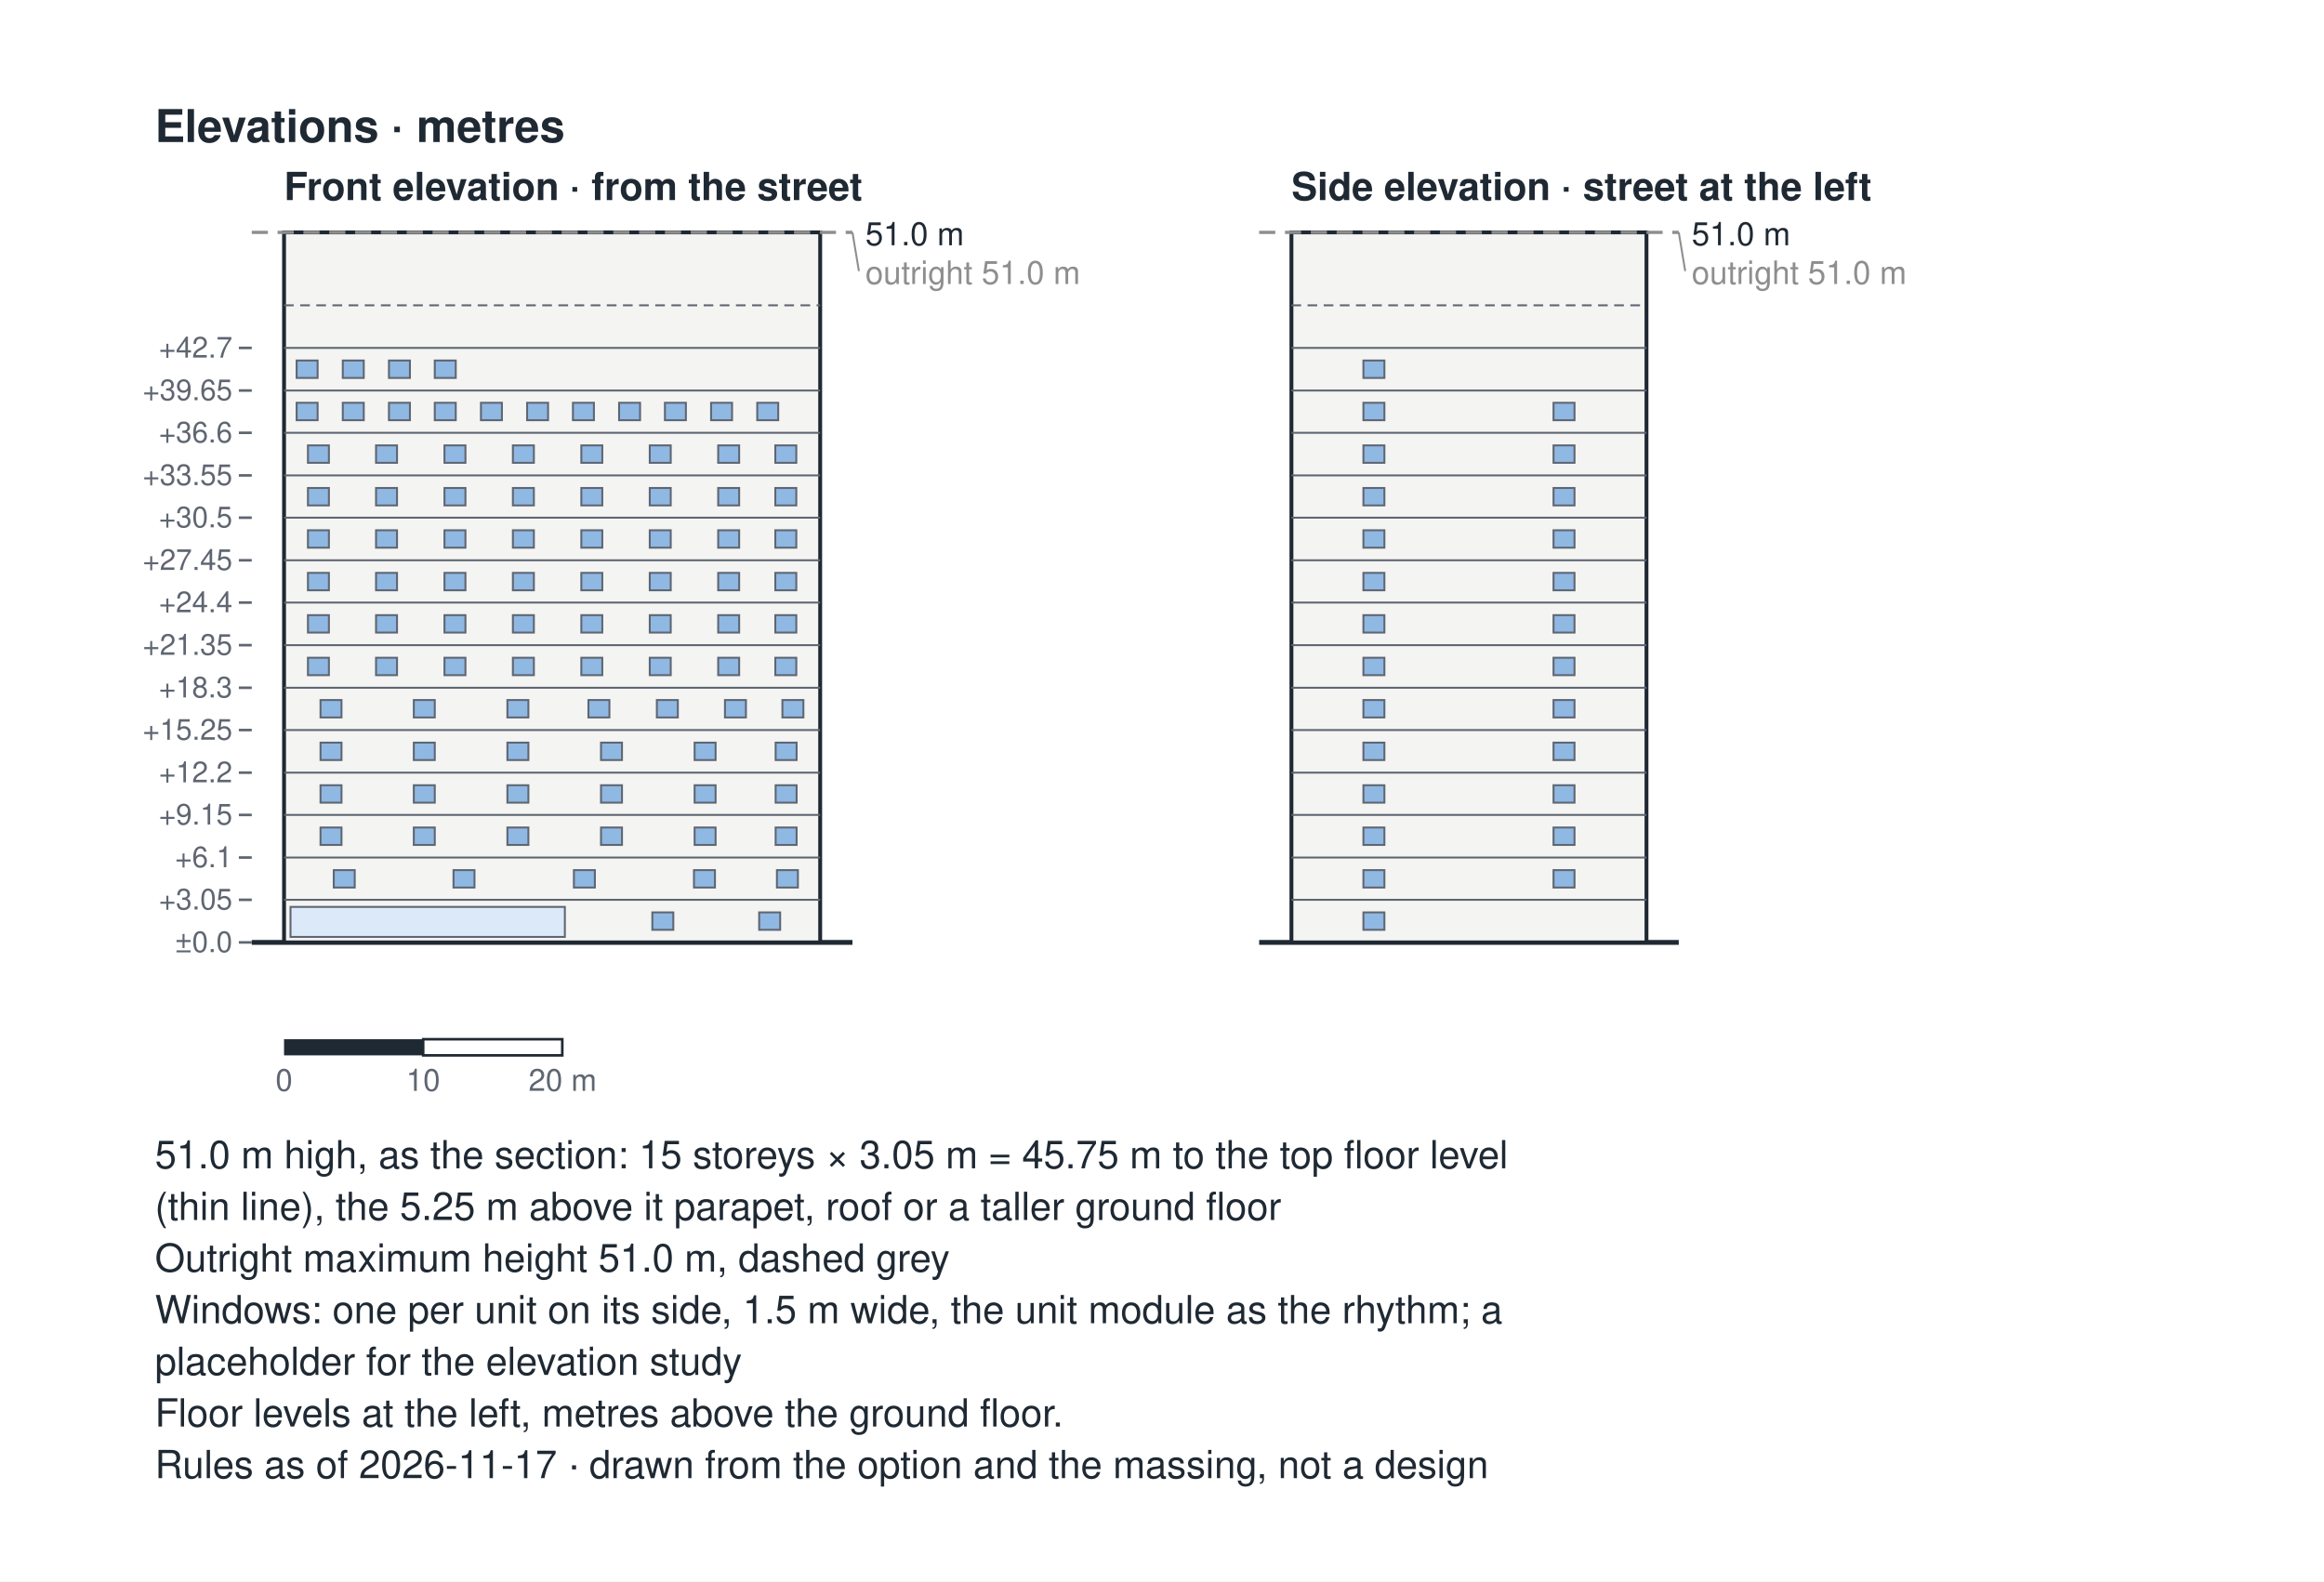
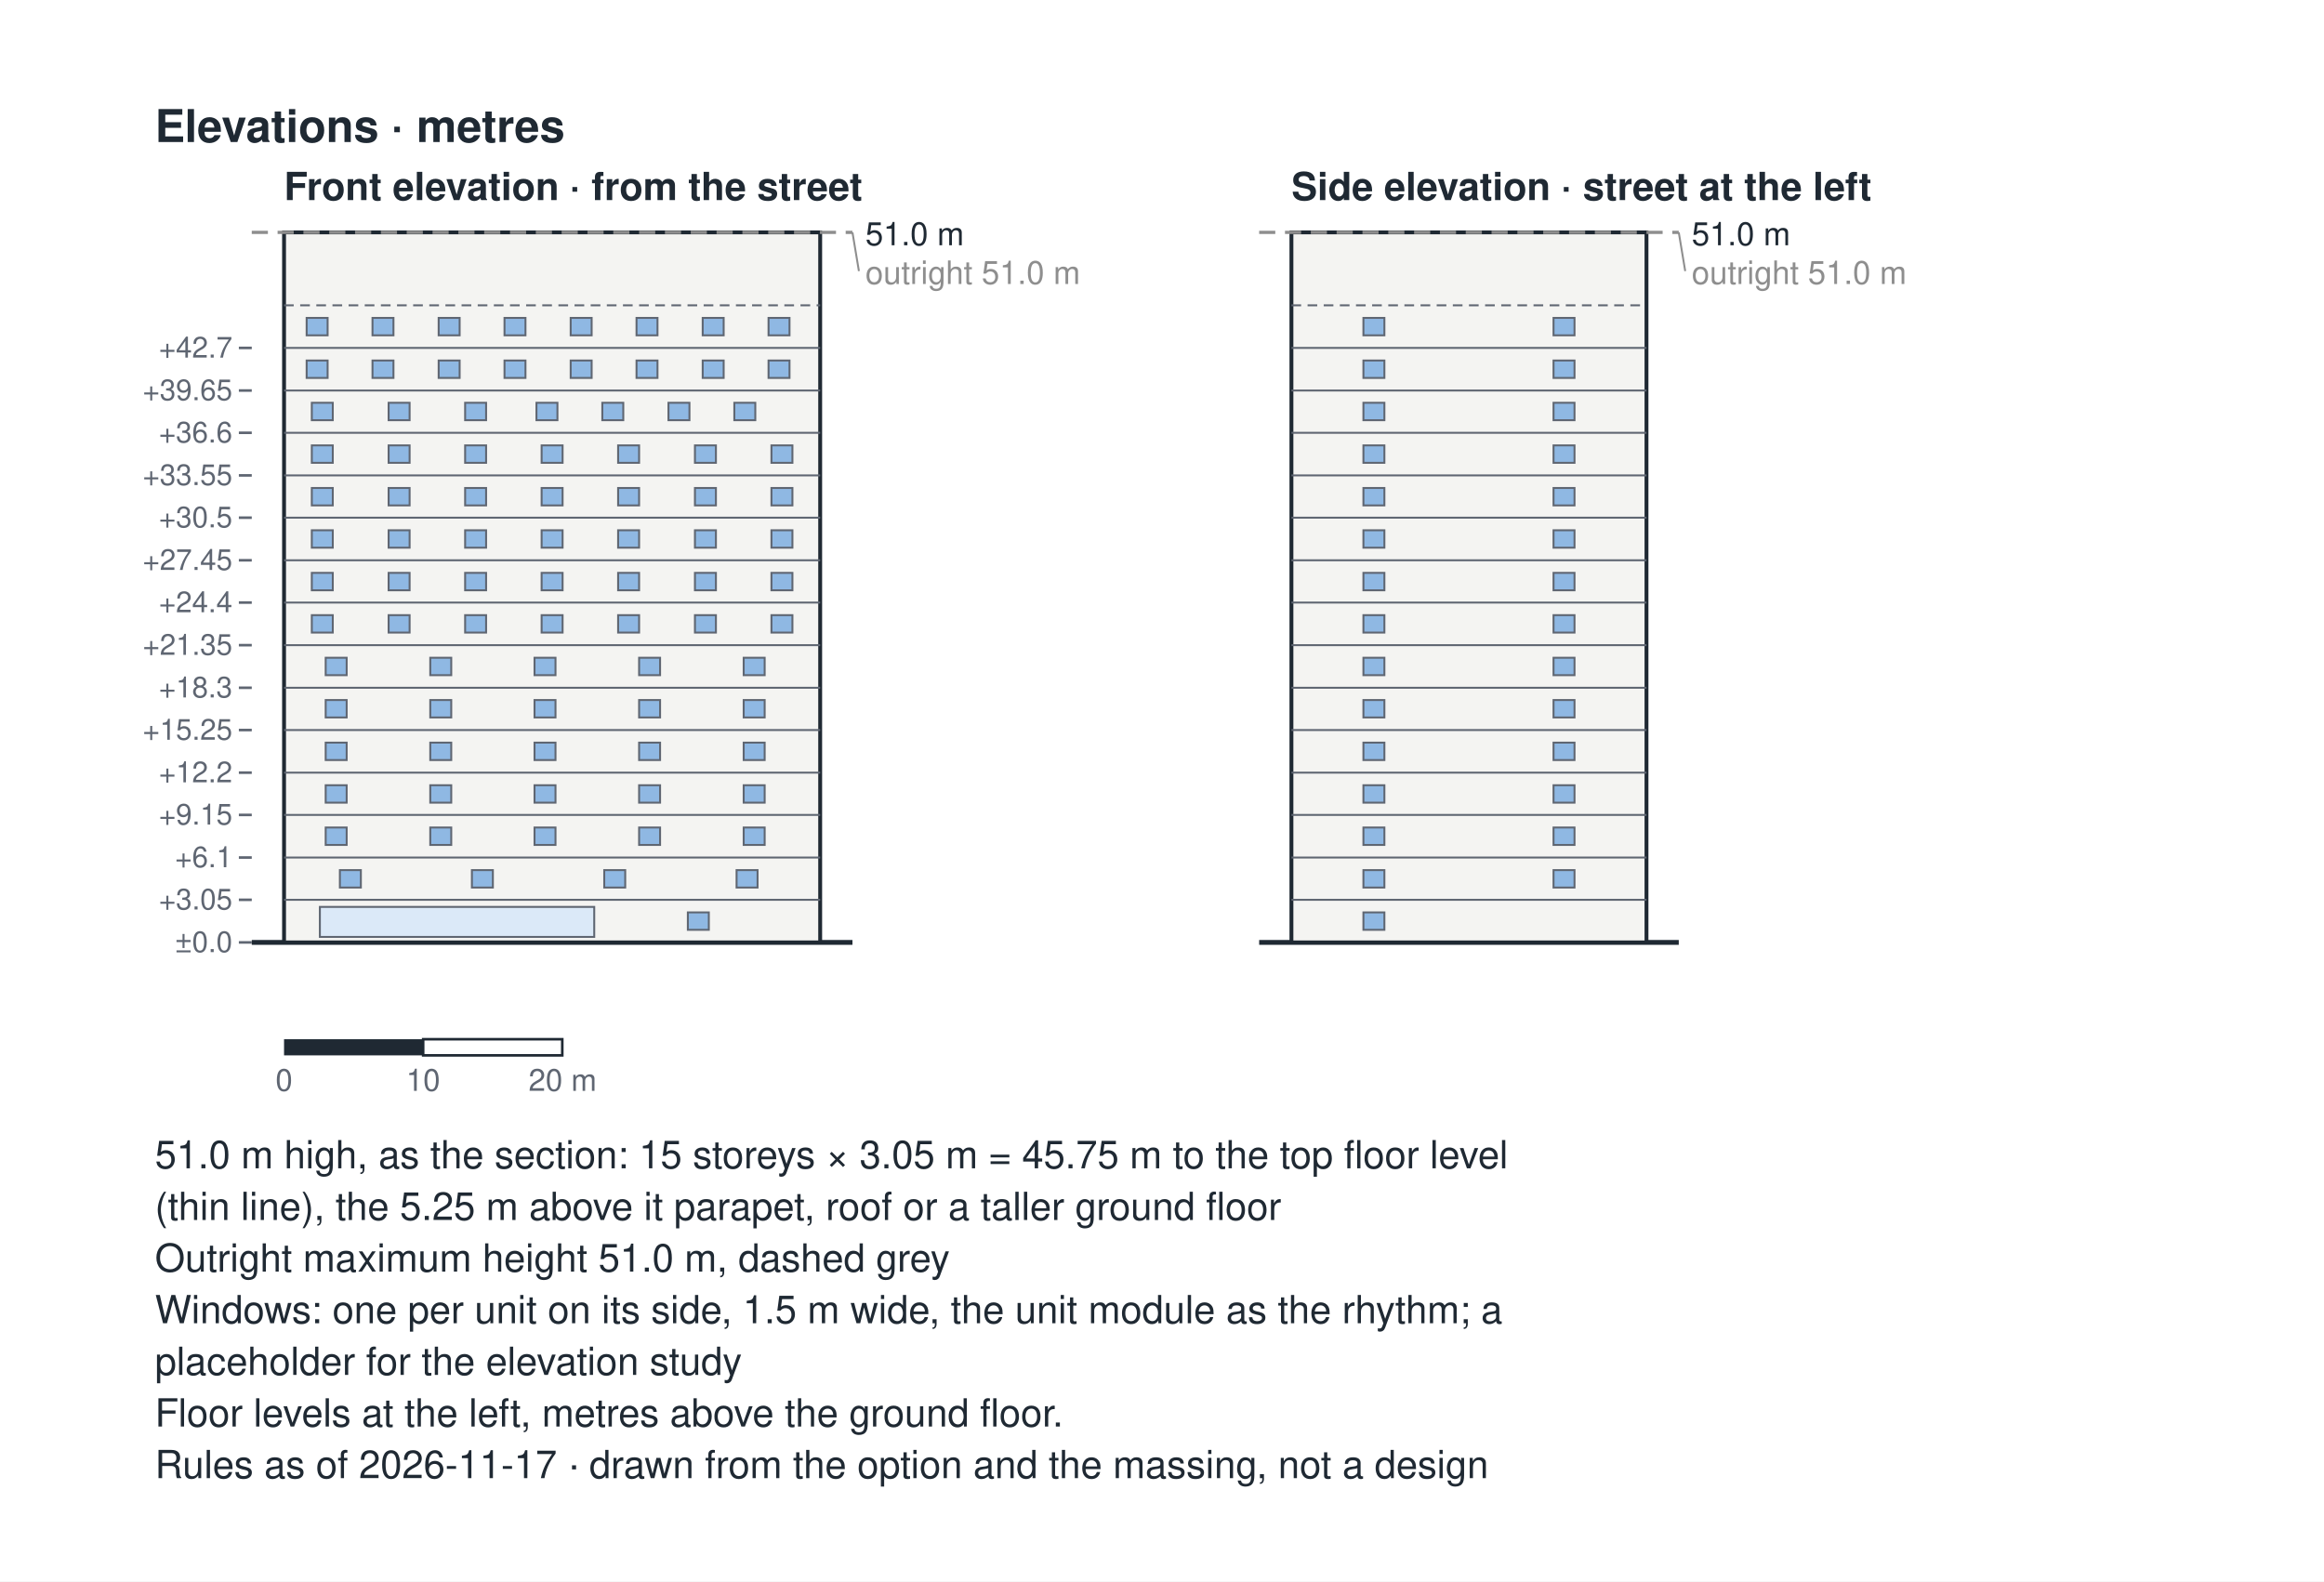
<svg xmlns="http://www.w3.org/2000/svg" width="720" height="490" viewBox="0 0 720 490" font-family="IBM Plex Sans, Helvetica, Arial, sans-serif" font-size="12" fill="#1f2933" role="img" aria-label="Preliminary elevations">
  <rect width="100%" height="100%" fill="#ffffff" />
  <text x="48" y="44" font-size="14" font-weight="600">Elevations · metres</text>
  <text x="88.0" y="62.0" font-size="12" font-weight="600">Front elevation · from the street</text>
  <line x1="78.0" y1="292.0" x2="264.1" y2="292.0" stroke="#1f2933" stroke-width="1.5" />
  <rect x="88.0" y="72.0" width="166.1" height="220.0" fill="#f4f4f2" stroke="#1f2933" stroke-width="1.2" />
  <line x1="88.0" y1="94.6" x2="254.1" y2="94.6" stroke="#5f6672" stroke-width="0.6" stroke-dasharray="3 2" />
-   <rect x="90.0" y="281.0" width="85.0" height="9.3" fill="#dbe9f8" stroke="#5f6672" stroke-width="0.6" />
-   <rect x="202.1" y="282.7" width="6.5" height="5.4" fill="#8fb8e3" stroke="#5f6672" stroke-width="0.6" />
-   <rect x="235.2" y="282.7" width="6.5" height="5.4" fill="#8fb8e3" stroke="#5f6672" stroke-width="0.6" />
+   <rect x="99.1" y="281.0" width="85.0" height="9.3" fill="#dbe9f8" stroke="#5f6672" stroke-width="0.6" />
+   <rect x="213.1" y="282.7" width="6.5" height="5.4" fill="#8fb8e3" stroke="#5f6672" stroke-width="0.6" />
  <line x1="88.0" y1="278.8" x2="254.1" y2="278.8" stroke="#5f6672" stroke-width="0.6" />
-   <rect x="103.4" y="269.6" width="6.5" height="5.4" fill="#8fb8e3" stroke="#5f6672" stroke-width="0.6" />
-   <rect x="140.5" y="269.6" width="6.5" height="5.4" fill="#8fb8e3" stroke="#5f6672" stroke-width="0.6" />
-   <rect x="177.8" y="269.6" width="6.5" height="5.4" fill="#8fb8e3" stroke="#5f6672" stroke-width="0.6" />
-   <rect x="215.0" y="269.6" width="6.5" height="5.4" fill="#8fb8e3" stroke="#5f6672" stroke-width="0.6" />
-   <rect x="240.7" y="269.6" width="6.5" height="5.4" fill="#8fb8e3" stroke="#5f6672" stroke-width="0.6" />
+   <rect x="105.3" y="269.6" width="6.5" height="5.4" fill="#8fb8e3" stroke="#5f6672" stroke-width="0.6" />
+   <rect x="146.2" y="269.6" width="6.5" height="5.4" fill="#8fb8e3" stroke="#5f6672" stroke-width="0.6" />
+   <rect x="187.2" y="269.6" width="6.5" height="5.4" fill="#8fb8e3" stroke="#5f6672" stroke-width="0.6" />
+   <rect x="228.2" y="269.6" width="6.5" height="5.4" fill="#8fb8e3" stroke="#5f6672" stroke-width="0.6" />
  <line x1="88.0" y1="265.7" x2="254.1" y2="265.7" stroke="#5f6672" stroke-width="0.6" />
-   <rect x="99.3" y="256.4" width="6.5" height="5.4" fill="#8fb8e3" stroke="#5f6672" stroke-width="0.6" />
-   <rect x="128.2" y="256.4" width="6.5" height="5.4" fill="#8fb8e3" stroke="#5f6672" stroke-width="0.6" />
-   <rect x="157.2" y="256.4" width="6.5" height="5.4" fill="#8fb8e3" stroke="#5f6672" stroke-width="0.6" />
-   <rect x="186.2" y="256.4" width="6.5" height="5.4" fill="#8fb8e3" stroke="#5f6672" stroke-width="0.6" />
-   <rect x="215.2" y="256.4" width="6.5" height="5.4" fill="#8fb8e3" stroke="#5f6672" stroke-width="0.6" />
-   <rect x="240.3" y="256.4" width="6.5" height="5.4" fill="#8fb8e3" stroke="#5f6672" stroke-width="0.6" />
+   <rect x="100.9" y="256.4" width="6.5" height="5.4" fill="#8fb8e3" stroke="#5f6672" stroke-width="0.6" />
+   <rect x="133.3" y="256.4" width="6.5" height="5.4" fill="#8fb8e3" stroke="#5f6672" stroke-width="0.6" />
+   <rect x="165.6" y="256.4" width="6.5" height="5.4" fill="#8fb8e3" stroke="#5f6672" stroke-width="0.6" />
+   <rect x="198.0" y="256.4" width="6.5" height="5.4" fill="#8fb8e3" stroke="#5f6672" stroke-width="0.6" />
+   <rect x="230.4" y="256.4" width="6.5" height="5.4" fill="#8fb8e3" stroke="#5f6672" stroke-width="0.6" />
  <line x1="88.0" y1="252.5" x2="254.1" y2="252.5" stroke="#5f6672" stroke-width="0.6" />
-   <rect x="99.3" y="243.3" width="6.5" height="5.4" fill="#8fb8e3" stroke="#5f6672" stroke-width="0.6" />
-   <rect x="128.2" y="243.3" width="6.5" height="5.4" fill="#8fb8e3" stroke="#5f6672" stroke-width="0.6" />
-   <rect x="157.2" y="243.3" width="6.5" height="5.4" fill="#8fb8e3" stroke="#5f6672" stroke-width="0.6" />
-   <rect x="186.2" y="243.3" width="6.5" height="5.4" fill="#8fb8e3" stroke="#5f6672" stroke-width="0.6" />
-   <rect x="215.2" y="243.3" width="6.5" height="5.4" fill="#8fb8e3" stroke="#5f6672" stroke-width="0.6" />
-   <rect x="240.3" y="243.3" width="6.5" height="5.4" fill="#8fb8e3" stroke="#5f6672" stroke-width="0.6" />
+   <rect x="100.9" y="243.3" width="6.5" height="5.4" fill="#8fb8e3" stroke="#5f6672" stroke-width="0.6" />
+   <rect x="133.3" y="243.3" width="6.5" height="5.4" fill="#8fb8e3" stroke="#5f6672" stroke-width="0.6" />
+   <rect x="165.6" y="243.3" width="6.5" height="5.4" fill="#8fb8e3" stroke="#5f6672" stroke-width="0.6" />
+   <rect x="198.0" y="243.3" width="6.5" height="5.4" fill="#8fb8e3" stroke="#5f6672" stroke-width="0.6" />
+   <rect x="230.4" y="243.3" width="6.5" height="5.4" fill="#8fb8e3" stroke="#5f6672" stroke-width="0.6" />
  <line x1="88.0" y1="239.4" x2="254.1" y2="239.4" stroke="#5f6672" stroke-width="0.6" />
-   <rect x="99.3" y="230.1" width="6.5" height="5.4" fill="#8fb8e3" stroke="#5f6672" stroke-width="0.6" />
-   <rect x="128.2" y="230.1" width="6.5" height="5.4" fill="#8fb8e3" stroke="#5f6672" stroke-width="0.6" />
-   <rect x="157.2" y="230.1" width="6.5" height="5.4" fill="#8fb8e3" stroke="#5f6672" stroke-width="0.6" />
-   <rect x="186.2" y="230.1" width="6.5" height="5.4" fill="#8fb8e3" stroke="#5f6672" stroke-width="0.6" />
-   <rect x="215.2" y="230.1" width="6.5" height="5.4" fill="#8fb8e3" stroke="#5f6672" stroke-width="0.6" />
-   <rect x="240.3" y="230.1" width="6.5" height="5.4" fill="#8fb8e3" stroke="#5f6672" stroke-width="0.6" />
+   <rect x="100.9" y="230.1" width="6.5" height="5.4" fill="#8fb8e3" stroke="#5f6672" stroke-width="0.6" />
+   <rect x="133.3" y="230.1" width="6.5" height="5.4" fill="#8fb8e3" stroke="#5f6672" stroke-width="0.6" />
+   <rect x="165.6" y="230.1" width="6.5" height="5.4" fill="#8fb8e3" stroke="#5f6672" stroke-width="0.6" />
+   <rect x="198.0" y="230.1" width="6.5" height="5.4" fill="#8fb8e3" stroke="#5f6672" stroke-width="0.6" />
+   <rect x="230.4" y="230.1" width="6.5" height="5.4" fill="#8fb8e3" stroke="#5f6672" stroke-width="0.6" />
  <line x1="88.0" y1="226.2" x2="254.1" y2="226.2" stroke="#5f6672" stroke-width="0.6" />
-   <rect x="99.3" y="216.9" width="6.5" height="5.4" fill="#8fb8e3" stroke="#5f6672" stroke-width="0.6" />
-   <rect x="128.2" y="216.9" width="6.5" height="5.4" fill="#8fb8e3" stroke="#5f6672" stroke-width="0.6" />
-   <rect x="157.2" y="216.9" width="6.5" height="5.4" fill="#8fb8e3" stroke="#5f6672" stroke-width="0.6" />
-   <rect x="182.3" y="216.9" width="6.5" height="5.4" fill="#8fb8e3" stroke="#5f6672" stroke-width="0.6" />
-   <rect x="203.5" y="216.9" width="6.5" height="5.4" fill="#8fb8e3" stroke="#5f6672" stroke-width="0.6" />
-   <rect x="224.6" y="216.9" width="6.5" height="5.4" fill="#8fb8e3" stroke="#5f6672" stroke-width="0.6" />
-   <rect x="242.4" y="216.9" width="6.5" height="5.4" fill="#8fb8e3" stroke="#5f6672" stroke-width="0.6" />
+   <rect x="100.9" y="216.9" width="6.5" height="5.4" fill="#8fb8e3" stroke="#5f6672" stroke-width="0.6" />
+   <rect x="133.3" y="216.9" width="6.5" height="5.4" fill="#8fb8e3" stroke="#5f6672" stroke-width="0.6" />
+   <rect x="165.6" y="216.9" width="6.5" height="5.4" fill="#8fb8e3" stroke="#5f6672" stroke-width="0.6" />
+   <rect x="198.0" y="216.9" width="6.5" height="5.4" fill="#8fb8e3" stroke="#5f6672" stroke-width="0.6" />
+   <rect x="230.4" y="216.9" width="6.5" height="5.4" fill="#8fb8e3" stroke="#5f6672" stroke-width="0.6" />
  <line x1="88.0" y1="213.1" x2="254.1" y2="213.1" stroke="#5f6672" stroke-width="0.6" />
-   <rect x="95.4" y="203.8" width="6.5" height="5.4" fill="#8fb8e3" stroke="#5f6672" stroke-width="0.6" />
-   <rect x="116.5" y="203.8" width="6.5" height="5.4" fill="#8fb8e3" stroke="#5f6672" stroke-width="0.6" />
-   <rect x="137.7" y="203.8" width="6.5" height="5.4" fill="#8fb8e3" stroke="#5f6672" stroke-width="0.6" />
-   <rect x="158.9" y="203.8" width="6.5" height="5.4" fill="#8fb8e3" stroke="#5f6672" stroke-width="0.6" />
-   <rect x="180.1" y="203.8" width="6.5" height="5.4" fill="#8fb8e3" stroke="#5f6672" stroke-width="0.6" />
-   <rect x="201.3" y="203.8" width="6.5" height="5.4" fill="#8fb8e3" stroke="#5f6672" stroke-width="0.6" />
-   <rect x="222.5" y="203.8" width="6.5" height="5.4" fill="#8fb8e3" stroke="#5f6672" stroke-width="0.6" />
-   <rect x="240.2" y="203.8" width="6.5" height="5.4" fill="#8fb8e3" stroke="#5f6672" stroke-width="0.6" />
+   <rect x="100.9" y="203.8" width="6.5" height="5.4" fill="#8fb8e3" stroke="#5f6672" stroke-width="0.6" />
+   <rect x="133.3" y="203.8" width="6.5" height="5.4" fill="#8fb8e3" stroke="#5f6672" stroke-width="0.6" />
+   <rect x="165.6" y="203.8" width="6.5" height="5.4" fill="#8fb8e3" stroke="#5f6672" stroke-width="0.6" />
+   <rect x="198.0" y="203.8" width="6.5" height="5.4" fill="#8fb8e3" stroke="#5f6672" stroke-width="0.6" />
+   <rect x="230.4" y="203.8" width="6.5" height="5.4" fill="#8fb8e3" stroke="#5f6672" stroke-width="0.6" />
  <line x1="88.0" y1="199.9" x2="254.1" y2="199.9" stroke="#5f6672" stroke-width="0.6" />
-   <rect x="95.4" y="190.6" width="6.5" height="5.4" fill="#8fb8e3" stroke="#5f6672" stroke-width="0.6" />
-   <rect x="116.5" y="190.6" width="6.5" height="5.4" fill="#8fb8e3" stroke="#5f6672" stroke-width="0.6" />
-   <rect x="137.7" y="190.6" width="6.5" height="5.4" fill="#8fb8e3" stroke="#5f6672" stroke-width="0.6" />
-   <rect x="158.9" y="190.6" width="6.5" height="5.4" fill="#8fb8e3" stroke="#5f6672" stroke-width="0.6" />
-   <rect x="180.1" y="190.6" width="6.5" height="5.4" fill="#8fb8e3" stroke="#5f6672" stroke-width="0.6" />
-   <rect x="201.3" y="190.6" width="6.5" height="5.4" fill="#8fb8e3" stroke="#5f6672" stroke-width="0.6" />
-   <rect x="222.5" y="190.6" width="6.5" height="5.4" fill="#8fb8e3" stroke="#5f6672" stroke-width="0.6" />
-   <rect x="240.2" y="190.6" width="6.5" height="5.4" fill="#8fb8e3" stroke="#5f6672" stroke-width="0.6" />
+   <rect x="96.6" y="190.6" width="6.5" height="5.4" fill="#8fb8e3" stroke="#5f6672" stroke-width="0.6" />
+   <rect x="120.4" y="190.6" width="6.5" height="5.4" fill="#8fb8e3" stroke="#5f6672" stroke-width="0.6" />
+   <rect x="144.1" y="190.6" width="6.5" height="5.4" fill="#8fb8e3" stroke="#5f6672" stroke-width="0.6" />
+   <rect x="167.8" y="190.6" width="6.5" height="5.4" fill="#8fb8e3" stroke="#5f6672" stroke-width="0.6" />
+   <rect x="191.5" y="190.6" width="6.5" height="5.4" fill="#8fb8e3" stroke="#5f6672" stroke-width="0.6" />
+   <rect x="215.3" y="190.6" width="6.5" height="5.4" fill="#8fb8e3" stroke="#5f6672" stroke-width="0.6" />
+   <rect x="239.0" y="190.6" width="6.5" height="5.4" fill="#8fb8e3" stroke="#5f6672" stroke-width="0.6" />
  <line x1="88.0" y1="186.7" x2="254.1" y2="186.7" stroke="#5f6672" stroke-width="0.6" />
-   <rect x="95.4" y="177.5" width="6.5" height="5.4" fill="#8fb8e3" stroke="#5f6672" stroke-width="0.6" />
-   <rect x="116.5" y="177.5" width="6.5" height="5.4" fill="#8fb8e3" stroke="#5f6672" stroke-width="0.6" />
-   <rect x="137.7" y="177.5" width="6.5" height="5.4" fill="#8fb8e3" stroke="#5f6672" stroke-width="0.6" />
-   <rect x="158.9" y="177.5" width="6.5" height="5.4" fill="#8fb8e3" stroke="#5f6672" stroke-width="0.6" />
-   <rect x="180.1" y="177.5" width="6.5" height="5.4" fill="#8fb8e3" stroke="#5f6672" stroke-width="0.6" />
-   <rect x="201.3" y="177.5" width="6.5" height="5.4" fill="#8fb8e3" stroke="#5f6672" stroke-width="0.6" />
-   <rect x="222.5" y="177.5" width="6.5" height="5.4" fill="#8fb8e3" stroke="#5f6672" stroke-width="0.6" />
-   <rect x="240.2" y="177.5" width="6.5" height="5.4" fill="#8fb8e3" stroke="#5f6672" stroke-width="0.6" />
+   <rect x="96.6" y="177.5" width="6.5" height="5.4" fill="#8fb8e3" stroke="#5f6672" stroke-width="0.6" />
+   <rect x="120.4" y="177.5" width="6.5" height="5.4" fill="#8fb8e3" stroke="#5f6672" stroke-width="0.6" />
+   <rect x="144.1" y="177.5" width="6.5" height="5.4" fill="#8fb8e3" stroke="#5f6672" stroke-width="0.6" />
+   <rect x="167.8" y="177.5" width="6.5" height="5.4" fill="#8fb8e3" stroke="#5f6672" stroke-width="0.6" />
+   <rect x="191.5" y="177.5" width="6.5" height="5.4" fill="#8fb8e3" stroke="#5f6672" stroke-width="0.6" />
+   <rect x="215.3" y="177.5" width="6.5" height="5.4" fill="#8fb8e3" stroke="#5f6672" stroke-width="0.6" />
+   <rect x="239.0" y="177.5" width="6.5" height="5.4" fill="#8fb8e3" stroke="#5f6672" stroke-width="0.6" />
  <line x1="88.0" y1="173.6" x2="254.1" y2="173.6" stroke="#5f6672" stroke-width="0.6" />
-   <rect x="95.4" y="164.3" width="6.5" height="5.4" fill="#8fb8e3" stroke="#5f6672" stroke-width="0.6" />
-   <rect x="116.5" y="164.3" width="6.5" height="5.4" fill="#8fb8e3" stroke="#5f6672" stroke-width="0.6" />
-   <rect x="137.7" y="164.3" width="6.5" height="5.4" fill="#8fb8e3" stroke="#5f6672" stroke-width="0.6" />
-   <rect x="158.9" y="164.3" width="6.5" height="5.4" fill="#8fb8e3" stroke="#5f6672" stroke-width="0.6" />
-   <rect x="180.1" y="164.3" width="6.5" height="5.4" fill="#8fb8e3" stroke="#5f6672" stroke-width="0.6" />
-   <rect x="201.3" y="164.3" width="6.5" height="5.4" fill="#8fb8e3" stroke="#5f6672" stroke-width="0.6" />
-   <rect x="222.5" y="164.3" width="6.5" height="5.4" fill="#8fb8e3" stroke="#5f6672" stroke-width="0.6" />
-   <rect x="240.2" y="164.3" width="6.5" height="5.4" fill="#8fb8e3" stroke="#5f6672" stroke-width="0.6" />
+   <rect x="96.6" y="164.3" width="6.5" height="5.4" fill="#8fb8e3" stroke="#5f6672" stroke-width="0.6" />
+   <rect x="120.4" y="164.3" width="6.5" height="5.4" fill="#8fb8e3" stroke="#5f6672" stroke-width="0.6" />
+   <rect x="144.1" y="164.3" width="6.5" height="5.4" fill="#8fb8e3" stroke="#5f6672" stroke-width="0.6" />
+   <rect x="167.8" y="164.3" width="6.5" height="5.4" fill="#8fb8e3" stroke="#5f6672" stroke-width="0.6" />
+   <rect x="191.5" y="164.3" width="6.5" height="5.4" fill="#8fb8e3" stroke="#5f6672" stroke-width="0.6" />
+   <rect x="215.3" y="164.3" width="6.5" height="5.4" fill="#8fb8e3" stroke="#5f6672" stroke-width="0.6" />
+   <rect x="239.0" y="164.3" width="6.5" height="5.4" fill="#8fb8e3" stroke="#5f6672" stroke-width="0.6" />
  <line x1="88.0" y1="160.4" x2="254.1" y2="160.4" stroke="#5f6672" stroke-width="0.6" />
-   <rect x="95.4" y="151.2" width="6.5" height="5.4" fill="#8fb8e3" stroke="#5f6672" stroke-width="0.6" />
-   <rect x="116.5" y="151.2" width="6.5" height="5.4" fill="#8fb8e3" stroke="#5f6672" stroke-width="0.6" />
-   <rect x="137.7" y="151.2" width="6.5" height="5.4" fill="#8fb8e3" stroke="#5f6672" stroke-width="0.6" />
-   <rect x="158.9" y="151.2" width="6.5" height="5.4" fill="#8fb8e3" stroke="#5f6672" stroke-width="0.6" />
-   <rect x="180.1" y="151.2" width="6.5" height="5.4" fill="#8fb8e3" stroke="#5f6672" stroke-width="0.6" />
-   <rect x="201.3" y="151.2" width="6.5" height="5.4" fill="#8fb8e3" stroke="#5f6672" stroke-width="0.6" />
-   <rect x="222.5" y="151.2" width="6.5" height="5.4" fill="#8fb8e3" stroke="#5f6672" stroke-width="0.6" />
-   <rect x="240.2" y="151.2" width="6.5" height="5.4" fill="#8fb8e3" stroke="#5f6672" stroke-width="0.6" />
+   <rect x="96.6" y="151.2" width="6.5" height="5.4" fill="#8fb8e3" stroke="#5f6672" stroke-width="0.6" />
+   <rect x="120.4" y="151.2" width="6.5" height="5.4" fill="#8fb8e3" stroke="#5f6672" stroke-width="0.6" />
+   <rect x="144.1" y="151.2" width="6.5" height="5.4" fill="#8fb8e3" stroke="#5f6672" stroke-width="0.6" />
+   <rect x="167.8" y="151.2" width="6.5" height="5.4" fill="#8fb8e3" stroke="#5f6672" stroke-width="0.6" />
+   <rect x="191.5" y="151.2" width="6.5" height="5.4" fill="#8fb8e3" stroke="#5f6672" stroke-width="0.6" />
+   <rect x="215.3" y="151.2" width="6.5" height="5.4" fill="#8fb8e3" stroke="#5f6672" stroke-width="0.6" />
+   <rect x="239.0" y="151.2" width="6.5" height="5.4" fill="#8fb8e3" stroke="#5f6672" stroke-width="0.6" />
  <line x1="88.0" y1="147.3" x2="254.1" y2="147.3" stroke="#5f6672" stroke-width="0.6" />
-   <rect x="95.4" y="138.0" width="6.5" height="5.4" fill="#8fb8e3" stroke="#5f6672" stroke-width="0.6" />
-   <rect x="116.5" y="138.0" width="6.5" height="5.4" fill="#8fb8e3" stroke="#5f6672" stroke-width="0.6" />
-   <rect x="137.7" y="138.0" width="6.5" height="5.4" fill="#8fb8e3" stroke="#5f6672" stroke-width="0.6" />
-   <rect x="158.9" y="138.0" width="6.5" height="5.4" fill="#8fb8e3" stroke="#5f6672" stroke-width="0.6" />
-   <rect x="180.1" y="138.0" width="6.5" height="5.4" fill="#8fb8e3" stroke="#5f6672" stroke-width="0.6" />
-   <rect x="201.3" y="138.0" width="6.5" height="5.4" fill="#8fb8e3" stroke="#5f6672" stroke-width="0.6" />
-   <rect x="222.5" y="138.0" width="6.5" height="5.4" fill="#8fb8e3" stroke="#5f6672" stroke-width="0.6" />
-   <rect x="240.2" y="138.0" width="6.5" height="5.4" fill="#8fb8e3" stroke="#5f6672" stroke-width="0.6" />
+   <rect x="96.6" y="138.0" width="6.5" height="5.4" fill="#8fb8e3" stroke="#5f6672" stroke-width="0.6" />
+   <rect x="120.4" y="138.0" width="6.5" height="5.4" fill="#8fb8e3" stroke="#5f6672" stroke-width="0.6" />
+   <rect x="144.1" y="138.0" width="6.5" height="5.4" fill="#8fb8e3" stroke="#5f6672" stroke-width="0.6" />
+   <rect x="167.8" y="138.0" width="6.5" height="5.4" fill="#8fb8e3" stroke="#5f6672" stroke-width="0.6" />
+   <rect x="191.5" y="138.0" width="6.5" height="5.4" fill="#8fb8e3" stroke="#5f6672" stroke-width="0.6" />
+   <rect x="215.3" y="138.0" width="6.5" height="5.4" fill="#8fb8e3" stroke="#5f6672" stroke-width="0.6" />
+   <rect x="239.0" y="138.0" width="6.5" height="5.4" fill="#8fb8e3" stroke="#5f6672" stroke-width="0.6" />
  <line x1="88.0" y1="134.1" x2="254.1" y2="134.1" stroke="#5f6672" stroke-width="0.6" />
-   <rect x="91.9" y="124.8" width="6.5" height="5.4" fill="#8fb8e3" stroke="#5f6672" stroke-width="0.6" />
-   <rect x="106.2" y="124.8" width="6.5" height="5.4" fill="#8fb8e3" stroke="#5f6672" stroke-width="0.6" />
-   <rect x="120.5" y="124.8" width="6.5" height="5.4" fill="#8fb8e3" stroke="#5f6672" stroke-width="0.6" />
-   <rect x="134.7" y="124.8" width="6.5" height="5.4" fill="#8fb8e3" stroke="#5f6672" stroke-width="0.6" />
-   <rect x="149.0" y="124.8" width="6.5" height="5.4" fill="#8fb8e3" stroke="#5f6672" stroke-width="0.6" />
-   <rect x="163.3" y="124.8" width="6.5" height="5.4" fill="#8fb8e3" stroke="#5f6672" stroke-width="0.6" />
-   <rect x="177.5" y="124.8" width="6.5" height="5.4" fill="#8fb8e3" stroke="#5f6672" stroke-width="0.6" />
-   <rect x="191.8" y="124.8" width="6.5" height="5.4" fill="#8fb8e3" stroke="#5f6672" stroke-width="0.6" />
-   <rect x="206.0" y="124.8" width="6.5" height="5.4" fill="#8fb8e3" stroke="#5f6672" stroke-width="0.6" />
-   <rect x="220.3" y="124.8" width="6.5" height="5.4" fill="#8fb8e3" stroke="#5f6672" stroke-width="0.6" />
-   <rect x="234.6" y="124.8" width="6.5" height="5.4" fill="#8fb8e3" stroke="#5f6672" stroke-width="0.6" />
+   <rect x="96.6" y="124.8" width="6.5" height="5.4" fill="#8fb8e3" stroke="#5f6672" stroke-width="0.6" />
+   <rect x="120.4" y="124.8" width="6.5" height="5.4" fill="#8fb8e3" stroke="#5f6672" stroke-width="0.6" />
+   <rect x="144.1" y="124.8" width="6.5" height="5.4" fill="#8fb8e3" stroke="#5f6672" stroke-width="0.6" />
+   <rect x="166.2" y="124.8" width="6.5" height="5.4" fill="#8fb8e3" stroke="#5f6672" stroke-width="0.6" />
+   <rect x="186.6" y="124.8" width="6.5" height="5.4" fill="#8fb8e3" stroke="#5f6672" stroke-width="0.6" />
+   <rect x="207.1" y="124.8" width="6.5" height="5.4" fill="#8fb8e3" stroke="#5f6672" stroke-width="0.6" />
+   <rect x="227.5" y="124.8" width="6.5" height="5.4" fill="#8fb8e3" stroke="#5f6672" stroke-width="0.6" />
  <line x1="88.0" y1="121.0" x2="254.1" y2="121.0" stroke="#5f6672" stroke-width="0.6" />
-   <rect x="91.9" y="111.7" width="6.5" height="5.4" fill="#8fb8e3" stroke="#5f6672" stroke-width="0.6" />
-   <rect x="106.2" y="111.7" width="6.5" height="5.4" fill="#8fb8e3" stroke="#5f6672" stroke-width="0.6" />
-   <rect x="120.5" y="111.7" width="6.5" height="5.4" fill="#8fb8e3" stroke="#5f6672" stroke-width="0.6" />
-   <rect x="134.7" y="111.7" width="6.5" height="5.4" fill="#8fb8e3" stroke="#5f6672" stroke-width="0.6" />
+   <rect x="95.0" y="111.7" width="6.5" height="5.4" fill="#8fb8e3" stroke="#5f6672" stroke-width="0.6" />
+   <rect x="115.4" y="111.7" width="6.5" height="5.4" fill="#8fb8e3" stroke="#5f6672" stroke-width="0.6" />
+   <rect x="135.9" y="111.7" width="6.5" height="5.4" fill="#8fb8e3" stroke="#5f6672" stroke-width="0.6" />
+   <rect x="156.3" y="111.7" width="6.5" height="5.4" fill="#8fb8e3" stroke="#5f6672" stroke-width="0.6" />
+   <rect x="176.8" y="111.7" width="6.5" height="5.4" fill="#8fb8e3" stroke="#5f6672" stroke-width="0.6" />
+   <rect x="197.2" y="111.7" width="6.5" height="5.4" fill="#8fb8e3" stroke="#5f6672" stroke-width="0.6" />
+   <rect x="217.7" y="111.7" width="6.5" height="5.4" fill="#8fb8e3" stroke="#5f6672" stroke-width="0.6" />
+   <rect x="238.1" y="111.7" width="6.5" height="5.4" fill="#8fb8e3" stroke="#5f6672" stroke-width="0.6" />
  <line x1="88.0" y1="107.8" x2="254.1" y2="107.8" stroke="#5f6672" stroke-width="0.6" />
+   <rect x="95.0" y="98.5" width="6.5" height="5.4" fill="#8fb8e3" stroke="#5f6672" stroke-width="0.6" />
+   <rect x="115.4" y="98.5" width="6.5" height="5.4" fill="#8fb8e3" stroke="#5f6672" stroke-width="0.6" />
+   <rect x="135.9" y="98.5" width="6.5" height="5.4" fill="#8fb8e3" stroke="#5f6672" stroke-width="0.6" />
+   <rect x="156.3" y="98.5" width="6.5" height="5.4" fill="#8fb8e3" stroke="#5f6672" stroke-width="0.6" />
+   <rect x="176.8" y="98.5" width="6.5" height="5.4" fill="#8fb8e3" stroke="#5f6672" stroke-width="0.6" />
+   <rect x="197.2" y="98.5" width="6.5" height="5.4" fill="#8fb8e3" stroke="#5f6672" stroke-width="0.6" />
+   <rect x="217.7" y="98.5" width="6.5" height="5.4" fill="#8fb8e3" stroke="#5f6672" stroke-width="0.6" />
+   <rect x="238.1" y="98.5" width="6.5" height="5.4" fill="#8fb8e3" stroke="#5f6672" stroke-width="0.6" />
  <line x1="78.0" y1="72.0" x2="264.1" y2="72.0" stroke="#8e8e8e" stroke-width="1" stroke-dasharray="5 3" />
  <text x="268.1" y="76.0" font-size="10" fill="#1f2933">51.0 m</text>
  <line x1="264.1" y1="72.0" x2="266.1" y2="84.0" stroke="#8e8e8e" stroke-width="0.6" />
  <text x="268.1" y="88.0" font-size="10" fill="#8e8e8e">outright 51.0 m</text>
  <text x="400.1" y="62.0" font-size="12" font-weight="600">Side elevation · street at the left</text>
  <line x1="390.1" y1="292.0" x2="520.1" y2="292.0" stroke="#1f2933" stroke-width="1.5" />
  <rect x="400.1" y="72.0" width="110.0" height="220.0" fill="#f4f4f2" stroke="#1f2933" stroke-width="1.2" />
  <line x1="400.1" y1="94.6" x2="510.1" y2="94.6" stroke="#5f6672" stroke-width="0.6" stroke-dasharray="3 2" />
  <rect x="422.4" y="282.7" width="6.5" height="5.4" fill="#8fb8e3" stroke="#5f6672" stroke-width="0.6" />
  <line x1="400.1" y1="278.8" x2="510.1" y2="278.8" stroke="#5f6672" stroke-width="0.6" />
  <rect x="422.4" y="269.6" width="6.5" height="5.4" fill="#8fb8e3" stroke="#5f6672" stroke-width="0.6" />
  <rect x="481.3" y="269.6" width="6.5" height="5.4" fill="#8fb8e3" stroke="#5f6672" stroke-width="0.6" />
  <line x1="400.1" y1="265.7" x2="510.1" y2="265.7" stroke="#5f6672" stroke-width="0.6" />
  <rect x="422.4" y="256.4" width="6.5" height="5.4" fill="#8fb8e3" stroke="#5f6672" stroke-width="0.6" />
  <rect x="481.3" y="256.4" width="6.5" height="5.4" fill="#8fb8e3" stroke="#5f6672" stroke-width="0.6" />
  <line x1="400.1" y1="252.5" x2="510.1" y2="252.5" stroke="#5f6672" stroke-width="0.6" />
  <rect x="422.4" y="243.3" width="6.5" height="5.4" fill="#8fb8e3" stroke="#5f6672" stroke-width="0.6" />
  <rect x="481.3" y="243.3" width="6.5" height="5.4" fill="#8fb8e3" stroke="#5f6672" stroke-width="0.6" />
  <line x1="400.1" y1="239.4" x2="510.1" y2="239.4" stroke="#5f6672" stroke-width="0.6" />
  <rect x="422.4" y="230.1" width="6.5" height="5.4" fill="#8fb8e3" stroke="#5f6672" stroke-width="0.6" />
  <rect x="481.3" y="230.1" width="6.5" height="5.4" fill="#8fb8e3" stroke="#5f6672" stroke-width="0.6" />
  <line x1="400.1" y1="226.2" x2="510.1" y2="226.2" stroke="#5f6672" stroke-width="0.6" />
  <rect x="422.4" y="216.9" width="6.5" height="5.4" fill="#8fb8e3" stroke="#5f6672" stroke-width="0.6" />
  <rect x="481.3" y="216.9" width="6.5" height="5.4" fill="#8fb8e3" stroke="#5f6672" stroke-width="0.6" />
  <line x1="400.1" y1="213.1" x2="510.1" y2="213.1" stroke="#5f6672" stroke-width="0.6" />
  <rect x="422.4" y="203.8" width="6.5" height="5.4" fill="#8fb8e3" stroke="#5f6672" stroke-width="0.6" />
  <rect x="481.3" y="203.8" width="6.5" height="5.4" fill="#8fb8e3" stroke="#5f6672" stroke-width="0.6" />
  <line x1="400.1" y1="199.9" x2="510.1" y2="199.9" stroke="#5f6672" stroke-width="0.6" />
  <rect x="422.4" y="190.6" width="6.5" height="5.4" fill="#8fb8e3" stroke="#5f6672" stroke-width="0.6" />
  <rect x="481.3" y="190.6" width="6.5" height="5.4" fill="#8fb8e3" stroke="#5f6672" stroke-width="0.6" />
  <line x1="400.1" y1="186.7" x2="510.1" y2="186.7" stroke="#5f6672" stroke-width="0.6" />
  <rect x="422.4" y="177.5" width="6.5" height="5.4" fill="#8fb8e3" stroke="#5f6672" stroke-width="0.6" />
  <rect x="481.3" y="177.5" width="6.5" height="5.4" fill="#8fb8e3" stroke="#5f6672" stroke-width="0.6" />
  <line x1="400.1" y1="173.6" x2="510.1" y2="173.6" stroke="#5f6672" stroke-width="0.6" />
  <rect x="422.4" y="164.3" width="6.5" height="5.4" fill="#8fb8e3" stroke="#5f6672" stroke-width="0.6" />
  <rect x="481.3" y="164.3" width="6.5" height="5.4" fill="#8fb8e3" stroke="#5f6672" stroke-width="0.6" />
  <line x1="400.1" y1="160.4" x2="510.1" y2="160.4" stroke="#5f6672" stroke-width="0.6" />
  <rect x="422.4" y="151.2" width="6.5" height="5.4" fill="#8fb8e3" stroke="#5f6672" stroke-width="0.6" />
  <rect x="481.3" y="151.2" width="6.5" height="5.4" fill="#8fb8e3" stroke="#5f6672" stroke-width="0.6" />
  <line x1="400.1" y1="147.3" x2="510.1" y2="147.3" stroke="#5f6672" stroke-width="0.6" />
  <rect x="422.4" y="138.0" width="6.5" height="5.4" fill="#8fb8e3" stroke="#5f6672" stroke-width="0.6" />
  <rect x="481.3" y="138.0" width="6.5" height="5.4" fill="#8fb8e3" stroke="#5f6672" stroke-width="0.6" />
  <line x1="400.1" y1="134.1" x2="510.1" y2="134.1" stroke="#5f6672" stroke-width="0.6" />
  <rect x="422.4" y="124.8" width="6.5" height="5.4" fill="#8fb8e3" stroke="#5f6672" stroke-width="0.6" />
  <rect x="481.3" y="124.8" width="6.5" height="5.4" fill="#8fb8e3" stroke="#5f6672" stroke-width="0.6" />
  <line x1="400.1" y1="121.0" x2="510.1" y2="121.0" stroke="#5f6672" stroke-width="0.6" />
  <rect x="422.4" y="111.7" width="6.5" height="5.4" fill="#8fb8e3" stroke="#5f6672" stroke-width="0.6" />
+   <rect x="481.3" y="111.7" width="6.5" height="5.4" fill="#8fb8e3" stroke="#5f6672" stroke-width="0.6" />
  <line x1="400.1" y1="107.8" x2="510.1" y2="107.8" stroke="#5f6672" stroke-width="0.6" />
+   <rect x="422.4" y="98.5" width="6.5" height="5.4" fill="#8fb8e3" stroke="#5f6672" stroke-width="0.6" />
+   <rect x="481.3" y="98.5" width="6.5" height="5.4" fill="#8fb8e3" stroke="#5f6672" stroke-width="0.6" />
  <line x1="390.1" y1="72.0" x2="520.1" y2="72.0" stroke="#8e8e8e" stroke-width="1" stroke-dasharray="5 3" />
  <text x="524.1" y="76.0" font-size="10" fill="#1f2933">51.0 m</text>
  <line x1="520.1" y1="72.0" x2="522.1" y2="84.0" stroke="#8e8e8e" stroke-width="0.6" />
  <text x="524.1" y="88.0" font-size="10" fill="#8e8e8e">outright 51.0 m</text>
  <line x1="74.0" y1="292.0" x2="78.0" y2="292.0" stroke="#5f6672" stroke-width="0.8" />
  <text x="72.0" y="295.0" font-size="9" text-anchor="end" fill="#5f6672">±0.0</text>
  <line x1="74.0" y1="278.8" x2="78.0" y2="278.8" stroke="#5f6672" stroke-width="0.8" />
  <text x="72.0" y="281.8" font-size="9" text-anchor="end" fill="#5f6672">+3.05</text>
  <line x1="74.0" y1="265.7" x2="78.0" y2="265.7" stroke="#5f6672" stroke-width="0.8" />
  <text x="72.0" y="268.7" font-size="9" text-anchor="end" fill="#5f6672">+6.1</text>
  <line x1="74.0" y1="252.5" x2="78.0" y2="252.5" stroke="#5f6672" stroke-width="0.8" />
  <text x="72.0" y="255.5" font-size="9" text-anchor="end" fill="#5f6672">+9.15</text>
  <line x1="74.0" y1="239.4" x2="78.0" y2="239.4" stroke="#5f6672" stroke-width="0.8" />
  <text x="72.0" y="242.4" font-size="9" text-anchor="end" fill="#5f6672">+12.2</text>
  <line x1="74.0" y1="226.2" x2="78.0" y2="226.2" stroke="#5f6672" stroke-width="0.8" />
  <text x="72.0" y="229.2" font-size="9" text-anchor="end" fill="#5f6672">+15.25</text>
  <line x1="74.0" y1="213.1" x2="78.0" y2="213.1" stroke="#5f6672" stroke-width="0.8" />
  <text x="72.0" y="216.1" font-size="9" text-anchor="end" fill="#5f6672">+18.3</text>
  <line x1="74.0" y1="199.9" x2="78.0" y2="199.9" stroke="#5f6672" stroke-width="0.8" />
  <text x="72.0" y="202.9" font-size="9" text-anchor="end" fill="#5f6672">+21.35</text>
  <line x1="74.0" y1="186.7" x2="78.0" y2="186.7" stroke="#5f6672" stroke-width="0.8" />
  <text x="72.0" y="189.7" font-size="9" text-anchor="end" fill="#5f6672">+24.4</text>
  <line x1="74.0" y1="173.6" x2="78.0" y2="173.6" stroke="#5f6672" stroke-width="0.8" />
  <text x="72.0" y="176.6" font-size="9" text-anchor="end" fill="#5f6672">+27.45</text>
  <line x1="74.0" y1="160.4" x2="78.0" y2="160.4" stroke="#5f6672" stroke-width="0.8" />
  <text x="72.0" y="163.4" font-size="9" text-anchor="end" fill="#5f6672">+30.5</text>
  <line x1="74.0" y1="147.3" x2="78.0" y2="147.3" stroke="#5f6672" stroke-width="0.8" />
  <text x="72.0" y="150.3" font-size="9" text-anchor="end" fill="#5f6672">+33.55</text>
  <line x1="74.0" y1="134.1" x2="78.0" y2="134.1" stroke="#5f6672" stroke-width="0.8" />
  <text x="72.0" y="137.1" font-size="9" text-anchor="end" fill="#5f6672">+36.6</text>
  <line x1="74.0" y1="121.0" x2="78.0" y2="121.0" stroke="#5f6672" stroke-width="0.8" />
  <text x="72.0" y="124.0" font-size="9" text-anchor="end" fill="#5f6672">+39.65</text>
  <line x1="74.0" y1="107.8" x2="78.0" y2="107.8" stroke="#5f6672" stroke-width="0.8" />
  <text x="72.0" y="110.8" font-size="9" text-anchor="end" fill="#5f6672">+42.7</text>
  <rect x="88.0" y="322.0" width="43.1" height="5" fill="#1f2933" />
  <rect x="131.1" y="322.0" width="43.1" height="5" fill="#ffffff" stroke="#1f2933" stroke-width="0.8" />
  <text x="88.0" y="338.0" font-size="9.5" text-anchor="middle" fill="#5f6672">0</text>
  <text x="131.1" y="338.0" font-size="9.5" text-anchor="middle" fill="#5f6672">10</text>
  <text x="174.3" y="338.0" font-size="9.5" text-anchor="middle" fill="#5f6672">20 m</text>
  <text x="48.0" y="362.0" font-size="12" fill="#1f2933">51.0 m high, as the section: 15 storeys × 3.05 m = 45.75 m to the top floor level</text>
  <text x="48.0" y="378.0" font-size="12" fill="#1f2933">(thin line), the 5.25 m above it parapet, roof or a taller ground floor</text>
  <text x="48.0" y="394.0" font-size="12" fill="#1f2933">Outright maximum height 51.0 m, dashed grey</text>
  <text x="48.0" y="410.0" font-size="12" fill="#1f2933">Windows: one per unit on its side, 1.5 m wide, the unit module as the rhythm; a</text>
  <text x="48.0" y="426.0" font-size="12" fill="#1f2933">placeholder for the elevation study</text>
  <text x="48.0" y="442.0" font-size="12" fill="#1f2933">Floor levels at the left, metres above the ground floor.</text>
  <text x="48.0" y="458.0" font-size="12" fill="#1f2933">Rules as of 2026-11-17 · drawn from the option and the massing, not a design</text>
</svg>
